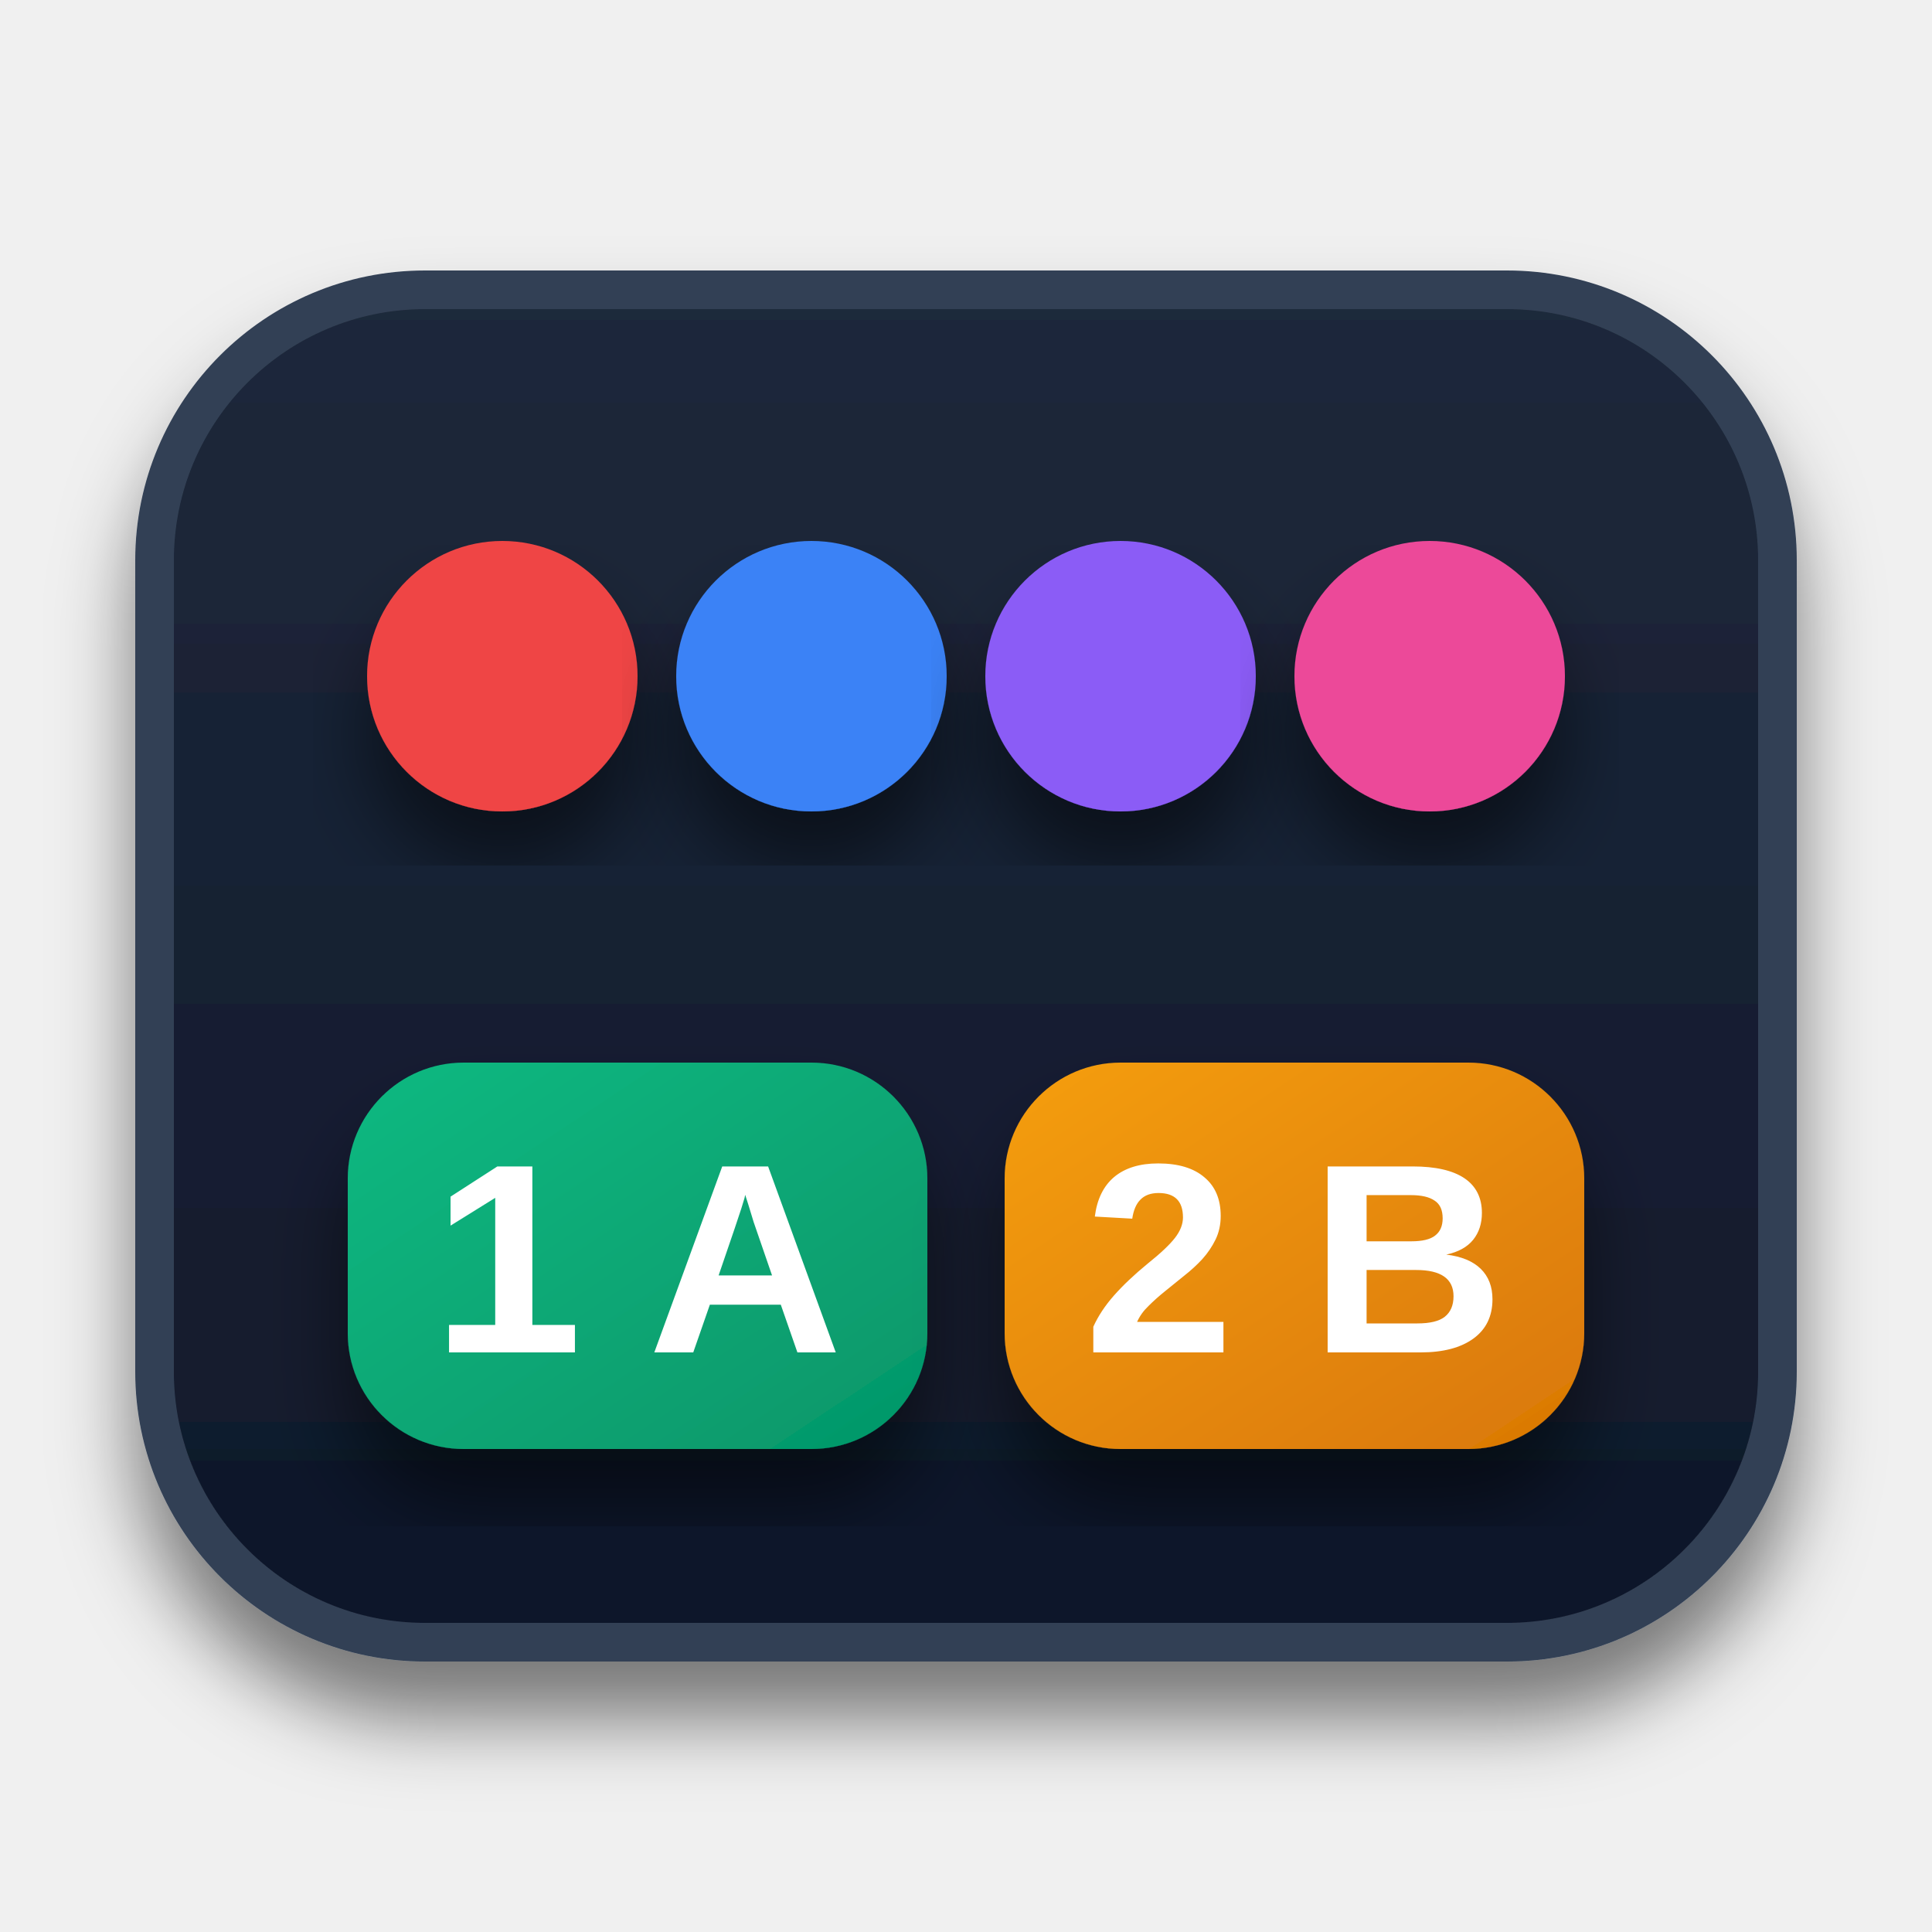
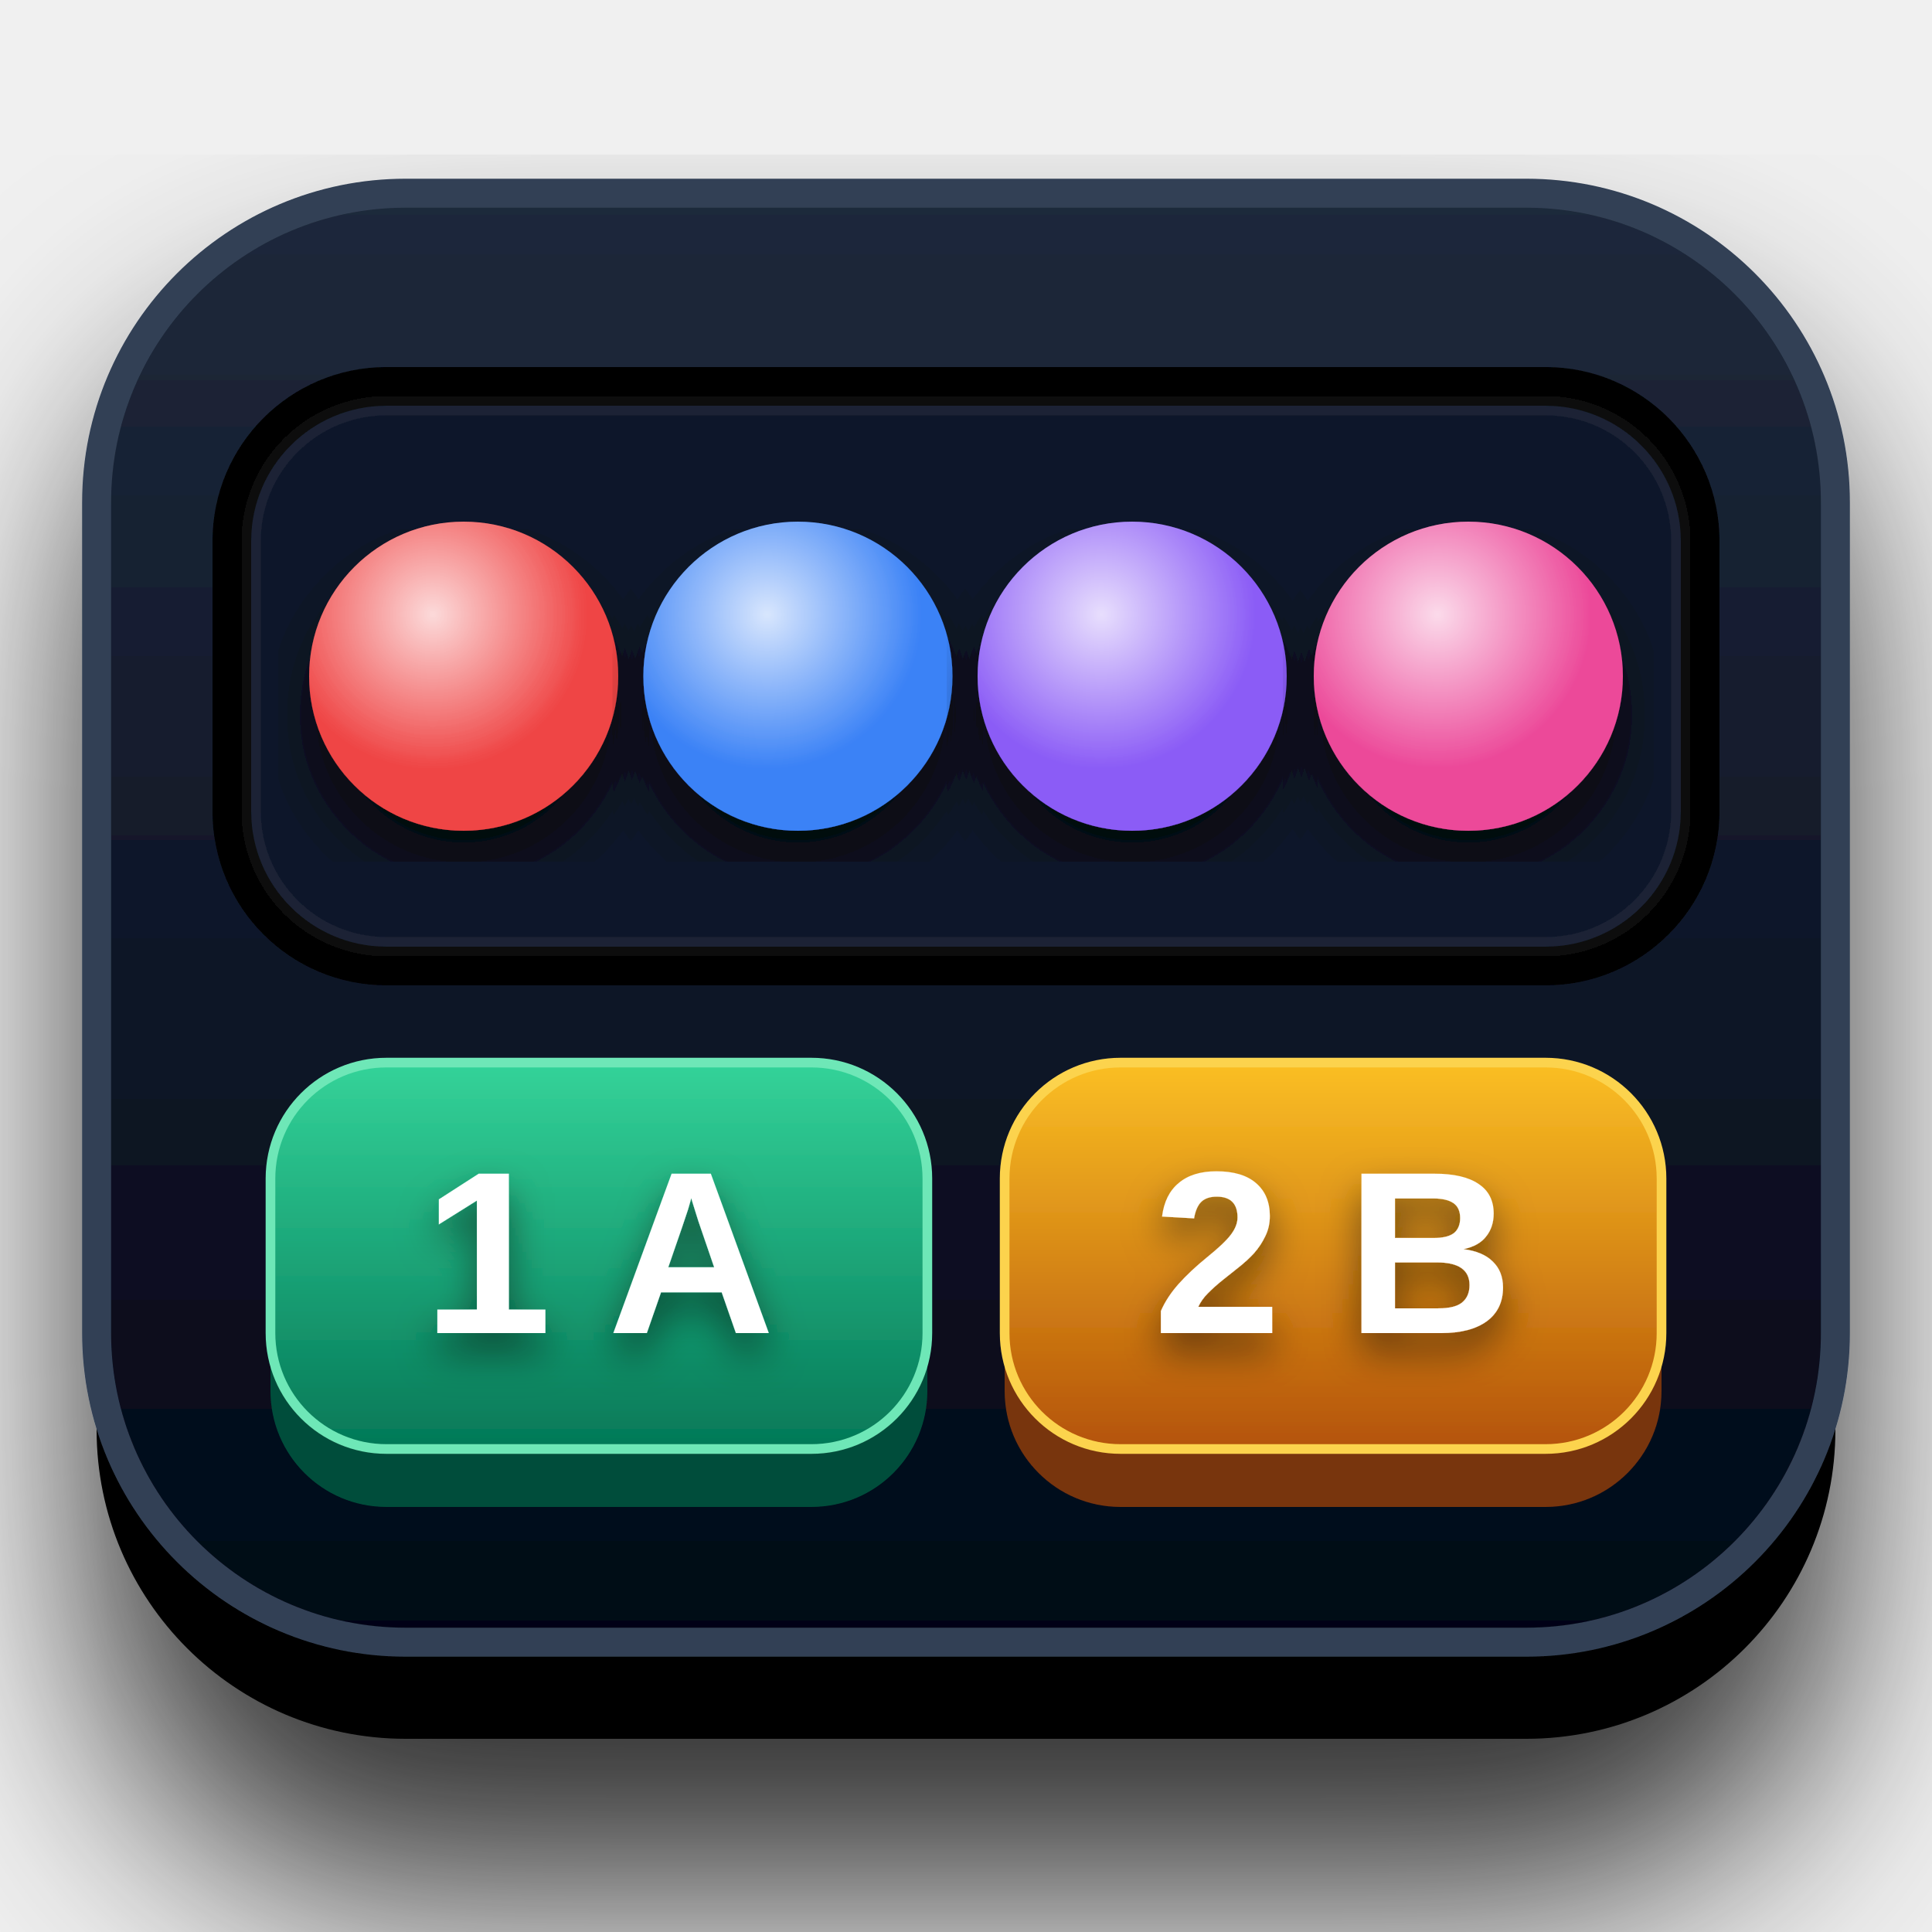
<svg xmlns="http://www.w3.org/2000/svg" width="110" height="110" viewBox="0 0 100 100">
  <defs>
    <linearGradient id="bg" x1="0%" y1="0%" x2="0%" y2="100%">
      <stop offset="0%" stop-color="#1e293b" />
-       <stop offset="100%" stop-color="#0f172a" />
+       <stop offset="100%" stop-color="#020617" />
    </linearGradient>
-     <linearGradient id="badge-a" x1="0%" y1="0%" x2="100%" y2="100%">
-       <stop offset="0%" stop-color="#10b981" />
-       <stop offset="100%" stop-color="#059669" />
+     <linearGradient id="badge-a" x1="0%" y1="0%" x2="0%" y2="100%">
+       <stop offset="0%" stop-color="#34d399" />
+       <stop offset="100%" stop-color="#047857" />
    </linearGradient>
-     <linearGradient id="badge-b" x1="0%" y1="0%" x2="100%" y2="100%">
-       <stop offset="0%" stop-color="#f59e0b" />
-       <stop offset="100%" stop-color="#d97706" />
+     <linearGradient id="badge-b" x1="0%" y1="0%" x2="0%" y2="100%">
+       <stop offset="0%" stop-color="#fbbf24" />
+       <stop offset="100%" stop-color="#b45309" />
    </linearGradient>
    <filter id="shadow" x="-20%" y="-20%" width="140%" height="140%">
-       <feDropShadow dx="0" dy="3" stdDeviation="2" flood-color="#000" flood-opacity="0.5" />
+       <feDropShadow dx="0" dy="8" stdDeviation="6" flood-color="#000" flood-opacity="0.8" />
    </filter>
+     <filter id="pin-shadow">
+       <feDropShadow dx="0" dy="2" stdDeviation="1.5" flood-color="#000" flood-opacity="0.7" />
+     </filter>
+     <radialGradient id="pin-shine" cx="40%" cy="30%" r="50%">
+       <stop offset="0%" stop-color="#ffffff" stop-opacity="0.8" />
+       <stop offset="100%" stop-color="#ffffff" stop-opacity="0" />
+     </radialGradient>
+     <g id="pin">
+       <circle cx="0" cy="0" r="8" fill="currentColor" filter="url(#pin-shadow)" />
+       <circle cx="0" cy="0" r="8" fill="url(#pin-shine)" />
+     </g>
  </defs>
-   <rect x="8" y="15" width="84" height="70" rx="14" fill="url(#bg)" stroke="#334155" stroke-width="2" filter="url(#shadow)" />
-   <circle cx="26" cy="35" r="7" fill="#ef4444" filter="url(#shadow)" />
-   <circle cx="42" cy="35" r="7" fill="#3b82f6" filter="url(#shadow)" />
-   <circle cx="58" cy="35" r="7" fill="#8b5cf6" filter="url(#shadow)" />
-   <circle cx="74" cy="35" r="7" fill="#ec4899" filter="url(#shadow)" />
-   <rect x="18" y="55" width="30" height="20" rx="6" fill="url(#badge-a)" filter="url(#shadow)" />
-   <text x="33" y="70" font-family="Arial, sans-serif" font-size="14" font-weight="900" fill="#ffffff" text-anchor="middle">1 A</text>
-   <rect x="52" y="55" width="30" height="20" rx="6" fill="url(#badge-b)" filter="url(#shadow)" />
-   <text x="67" y="70" font-family="Arial, sans-serif" font-size="14" font-weight="900" fill="#ffffff" text-anchor="middle">2 B</text>
+   <g filter="url(#shadow)">
+     <rect x="5" y="15" width="90" height="75" rx="16" fill="#000000" />
+     <rect x="5" y="10" width="90" height="75" rx="16" fill="url(#bg)" stroke="#334155" stroke-width="1.5" />
+     <rect x="12" y="20" width="76" height="30" rx="8" fill="#0f172a" stroke="#000000" stroke-width="2" />
+     <rect x="13" y="21" width="74" height="28" rx="7" fill="none" stroke="#ffffff" stroke-width="1" stroke-opacity="0.05" />
+     <g color="#ef4444">
+       <use href="#pin" x="24" y="35" />
+     </g>
+     <g color="#3b82f6">
+       <use href="#pin" x="41.3" y="35" />
+     </g>
+     <g color="#8b5cf6">
+       <use href="#pin" x="58.6" y="35" />
+     </g>
+     <g color="#ec4899">
+       <use href="#pin" x="76" y="35" />
+     </g>
+     <g transform="translate(14, 55)">
+       <rect x="0" y="3" width="34" height="20" rx="6" fill="#064e3b" />
+       <rect x="0" y="0" width="34" height="20" rx="6" fill="url(#badge-a)" stroke="#6ee7b7" stroke-width="0.5" />
+       <text x="17" y="14" font-family="Arial, sans-serif" font-size="12" font-weight="900" fill="#ffffff" text-anchor="middle" filter="drop-shadow(0px 1px 1px rgba(0,0,0,0.5))">1 A</text>
+     </g>
+     <g transform="translate(52, 55)">
+       <rect x="0" y="3" width="34" height="20" rx="6" fill="#78350f" />
+       <rect x="0" y="0" width="34" height="20" rx="6" fill="url(#badge-b)" stroke="#fcd34d" stroke-width="0.5" />
+       <text x="17" y="14" font-family="Arial, sans-serif" font-size="12" font-weight="900" fill="#ffffff" text-anchor="middle" filter="drop-shadow(0px 1px 1px rgba(0,0,0,0.5))">2 B</text>
+     </g>
+   </g>
</svg>
